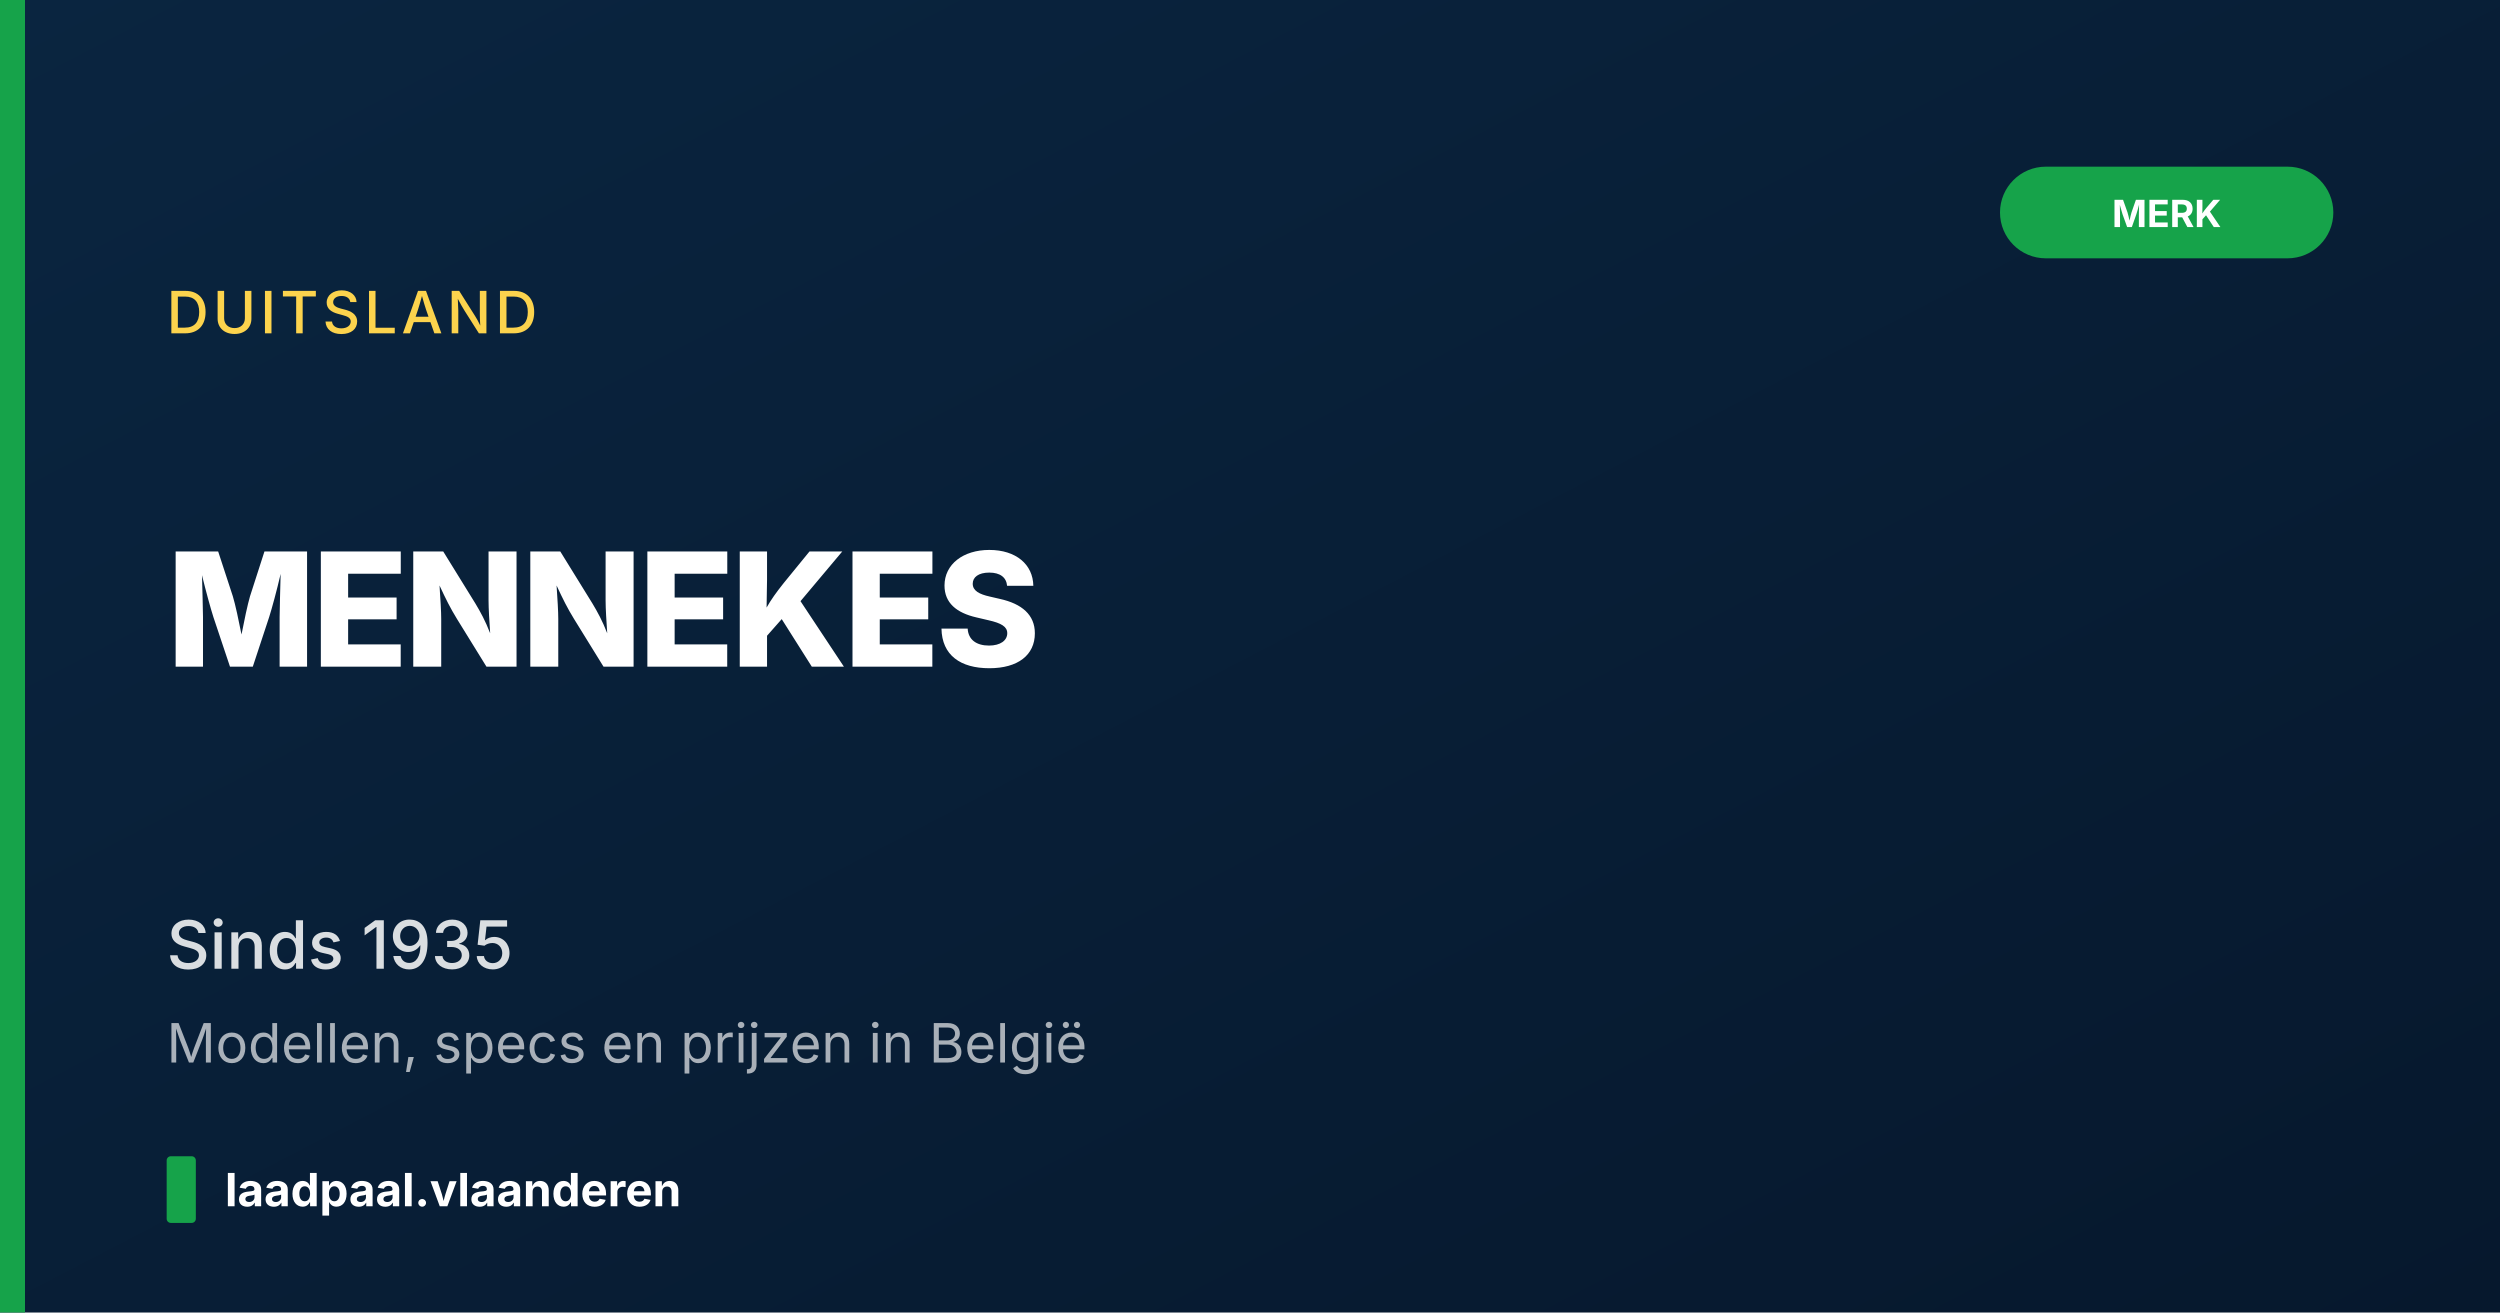
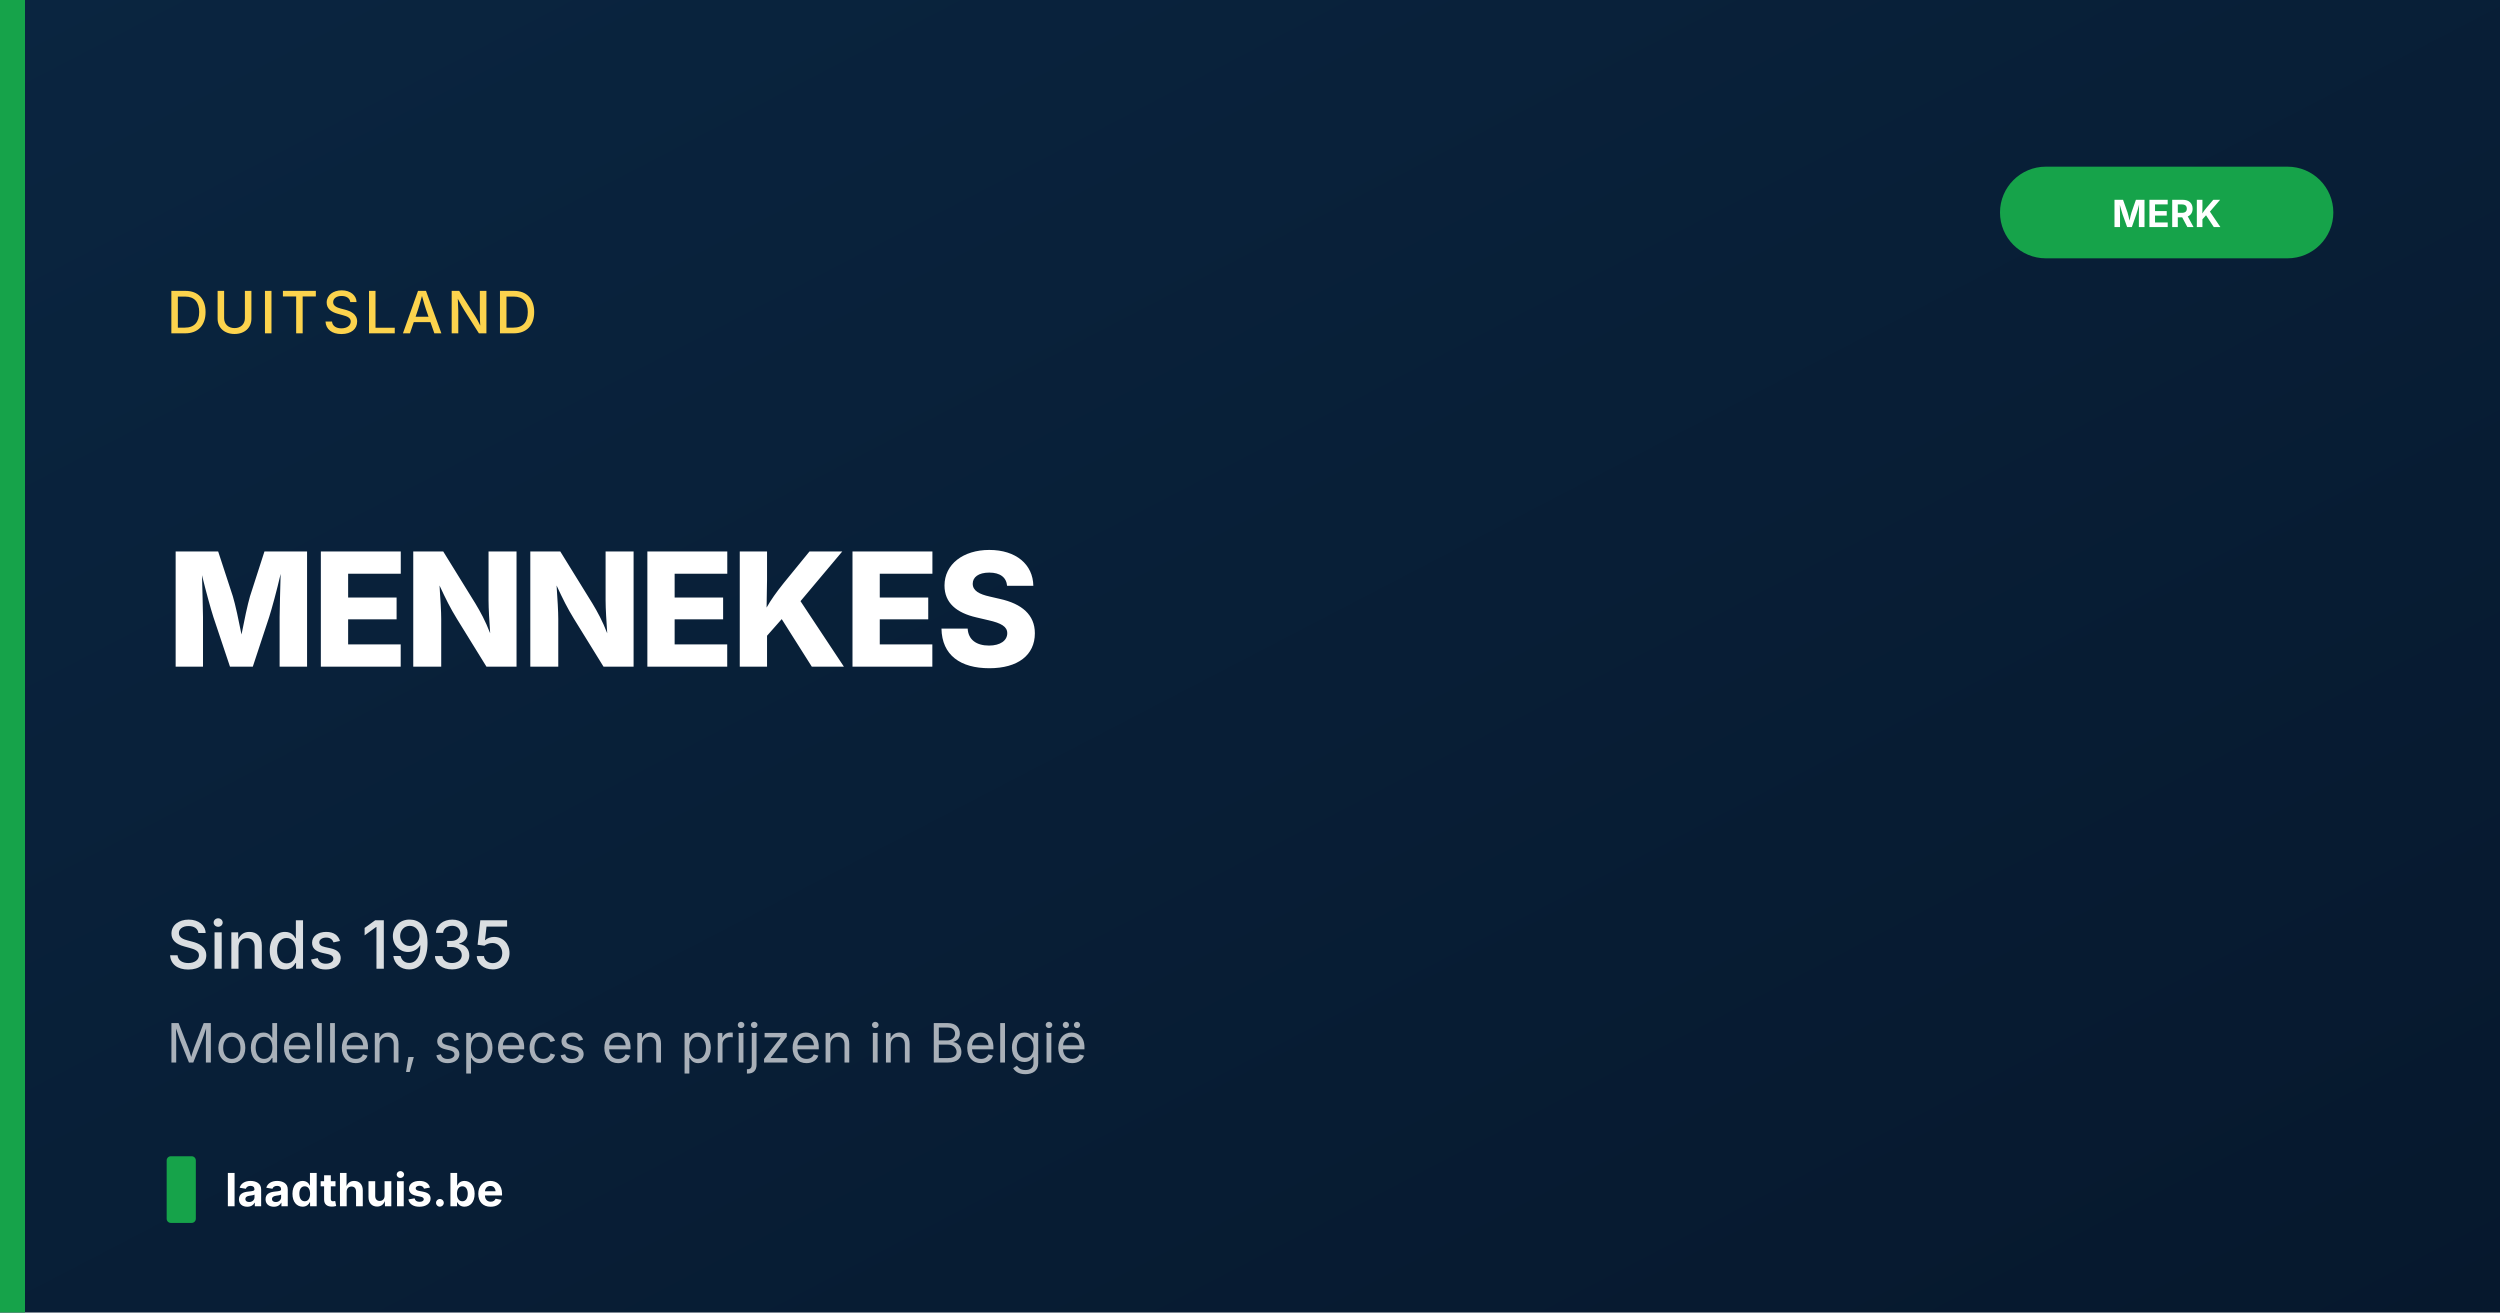
<svg xmlns="http://www.w3.org/2000/svg" width="1200" height="630" viewBox="0 0 1200 630">
  <defs>
    <linearGradient id="bg" x1="0" y1="0" x2="1" y2="1">
      <stop offset="0%" stop-color="#0A2540" />
      <stop offset="100%" stop-color="#06182d" />
    </linearGradient>
  </defs>
  <rect width="1200" height="630" fill="url(#bg)" />
  <rect x="0" y="0" width="12" height="630" fill="#16A34A" />
  <g font-family="Inter, system-ui, -apple-system, sans-serif" fill="white">
    <text x="80" y="160" font-size="28" font-weight="500" fill="#FCD34D" letter-spacing="2">DUITSLAND</text>
    <text x="80" y="320" font-size="76" font-weight="800" letter-spacing="-2">
      <tspan x="80" dy="0">MENNEKES</tspan>
    </text>
    <text x="80" y="465" font-size="32" font-weight="500" opacity="0.85">Sinds 1935</text>
    <text x="80" y="510" font-size="26" font-weight="400" opacity="0.65">Modellen, specs en prijzen in België</text>
  </g>
  <g transform="translate(80 555)">
    <rect width="14" height="32" rx="2" fill="#16A34A" />
-     <text x="28" y="24" font-family="Inter, system-ui, -apple-system, sans-serif" font-size="22" font-weight="700" fill="white">laadpaal.vlaanderen</text>
+     <text x="28" y="24" font-family="Inter, system-ui, -apple-system, sans-serif" font-size="22" font-weight="700" fill="white">laadthuis.be</text>
  </g>
  <g transform="translate(960 80)">
    <rect width="160" height="44" rx="22" fill="#16A34A" />
    <text x="80" y="29" text-anchor="middle" font-family="Inter, system-ui, -apple-system, sans-serif" font-size="18" font-weight="700" fill="white">MERK</text>
  </g>
</svg>
